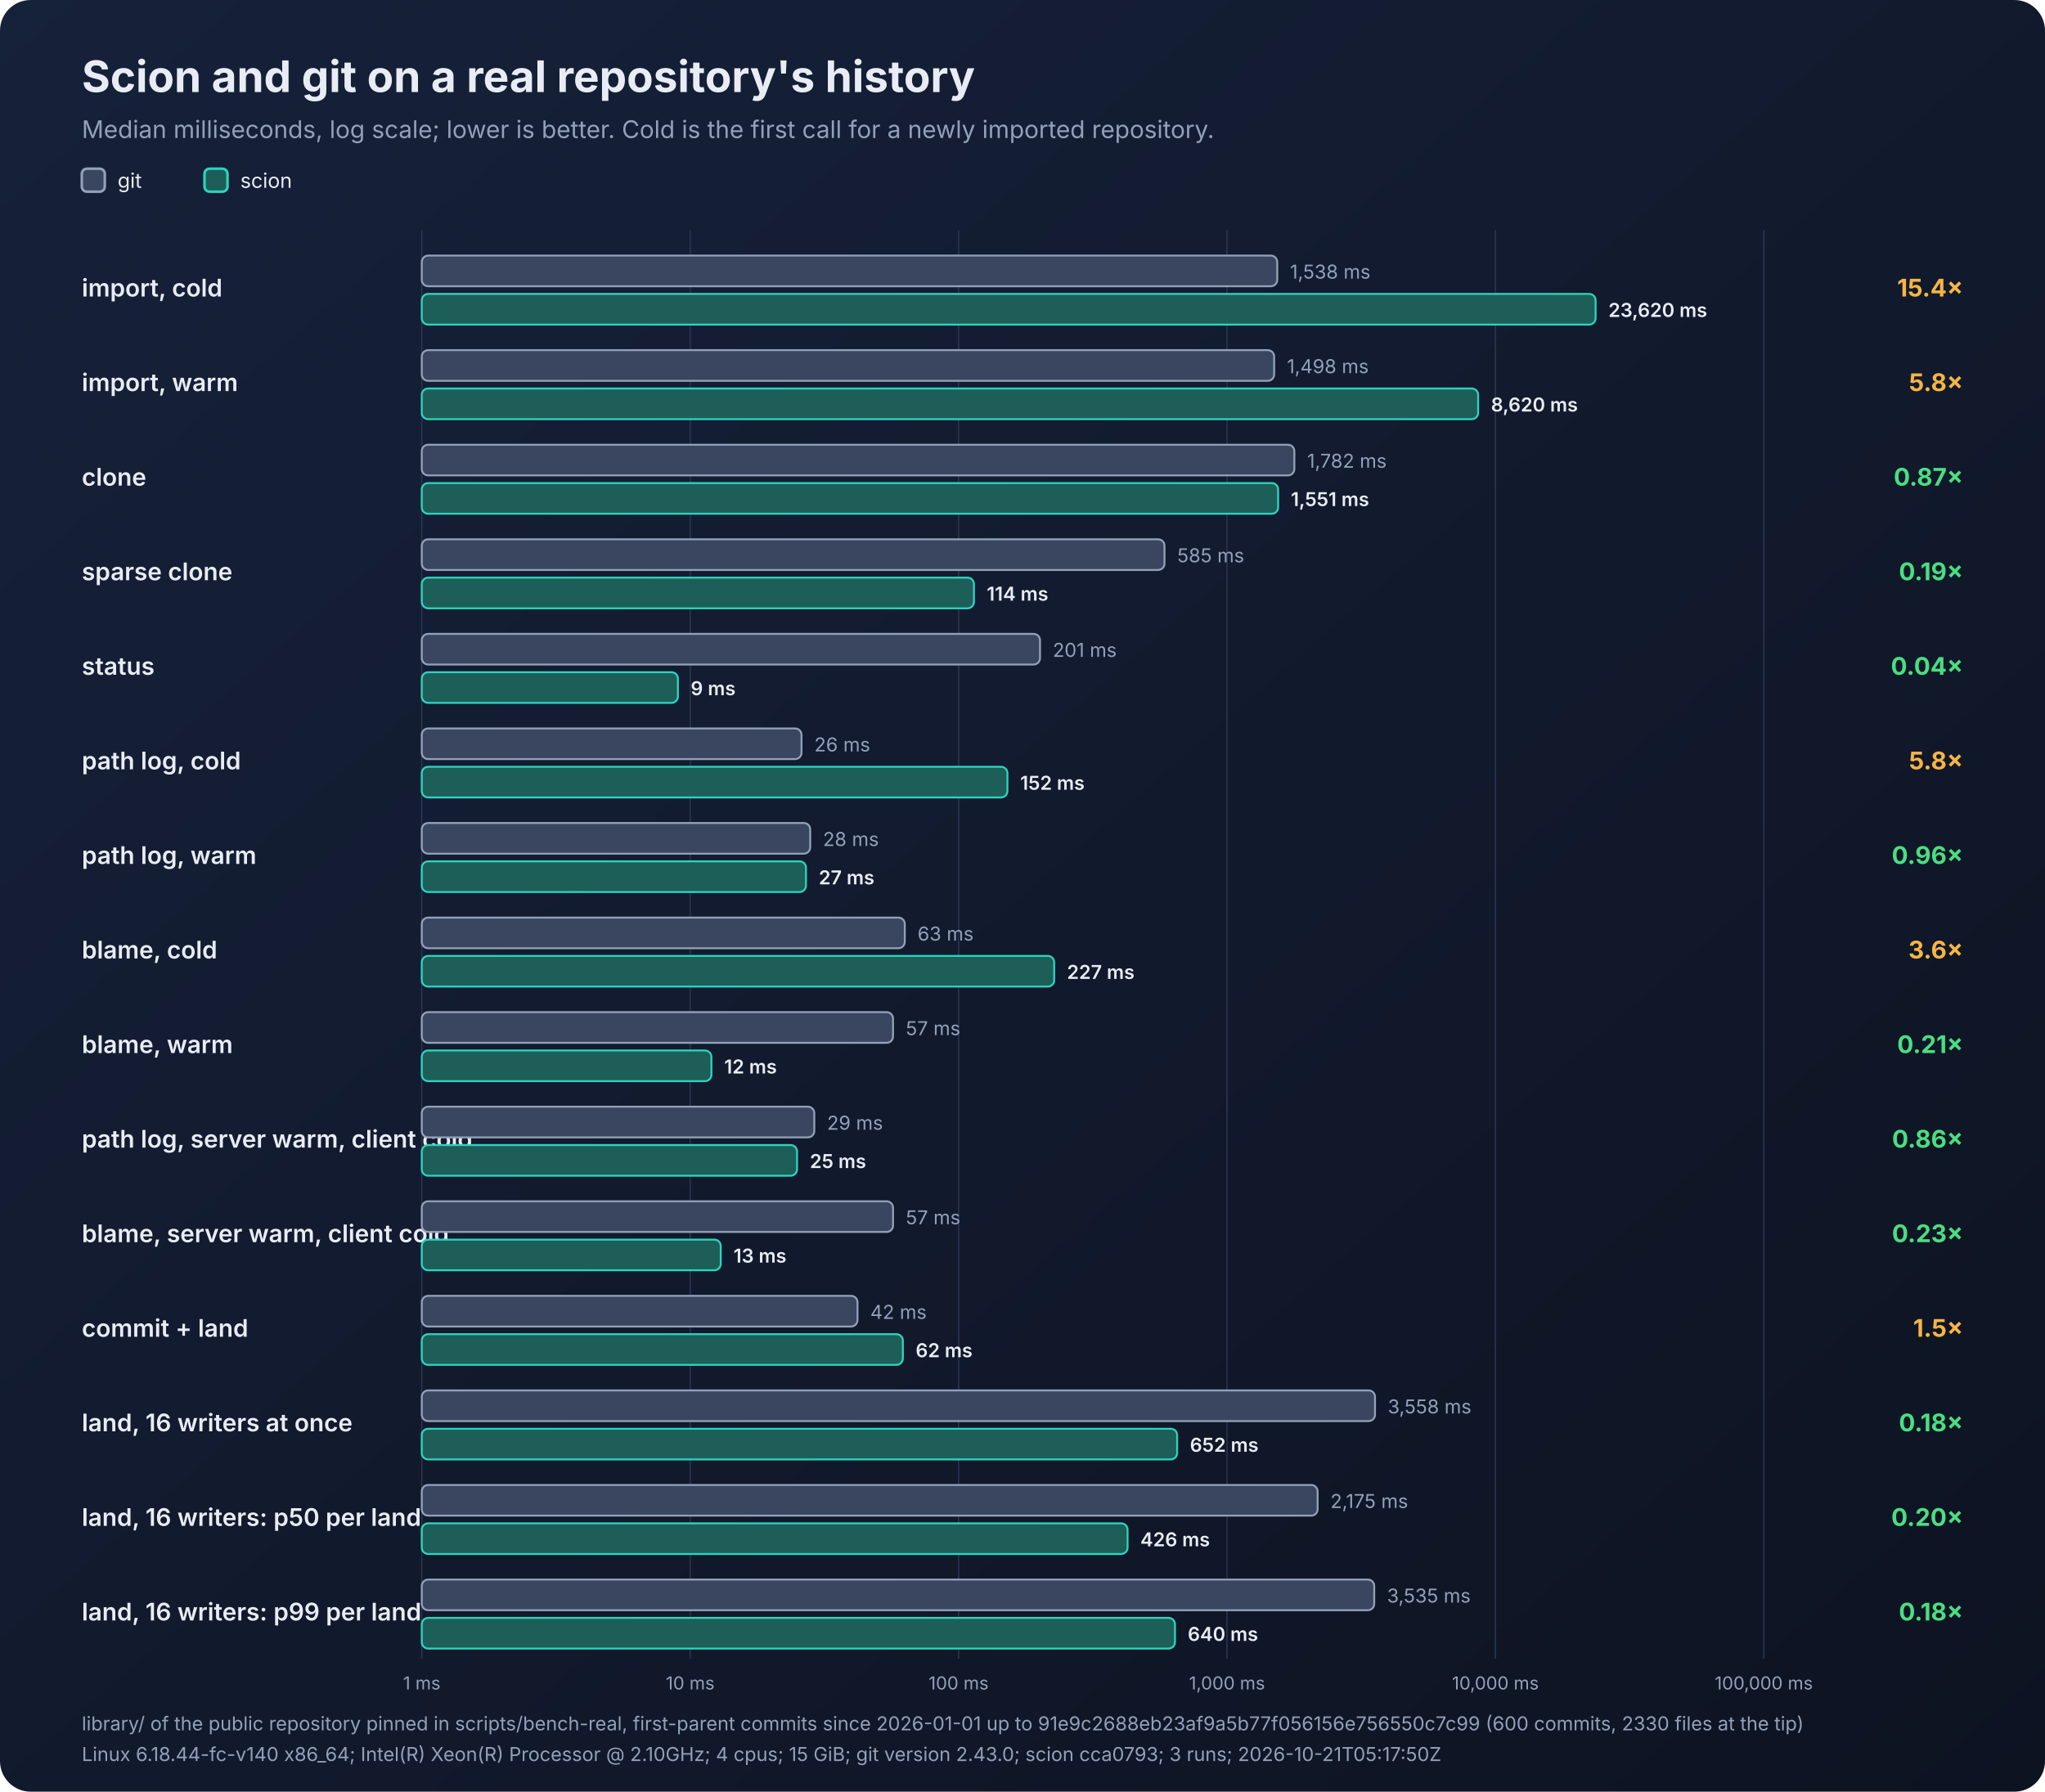
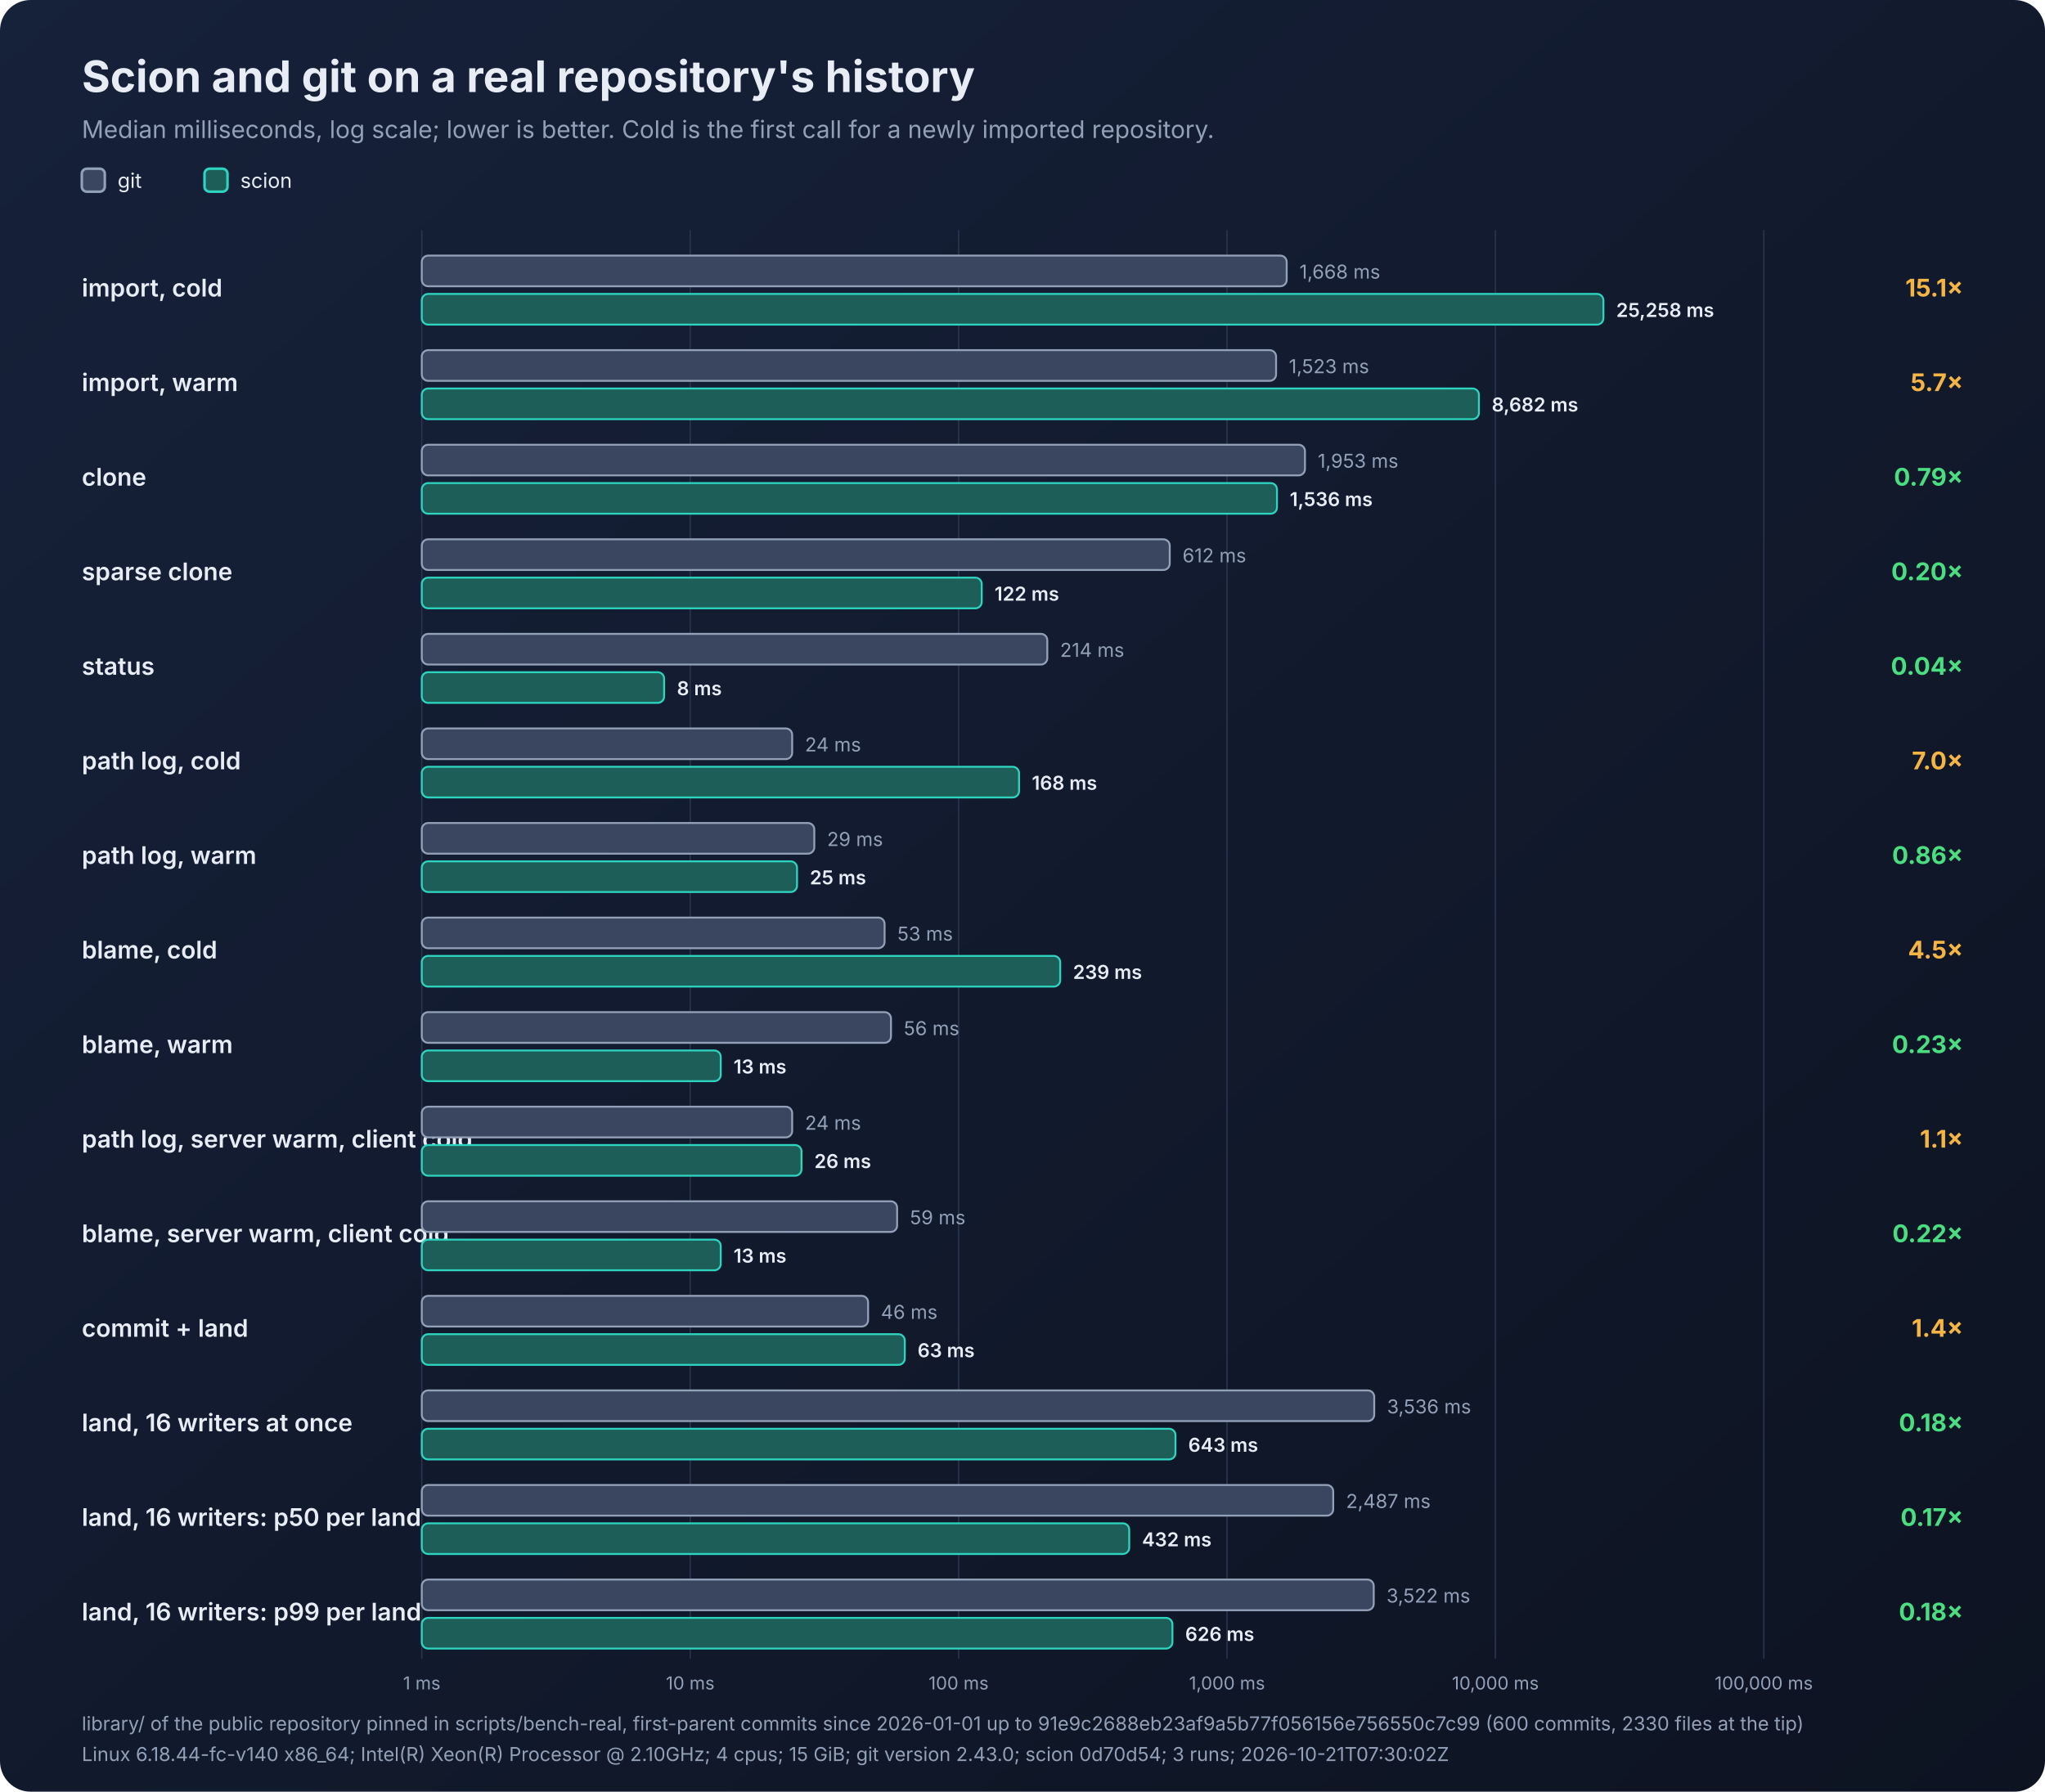
<svg xmlns="http://www.w3.org/2000/svg" width="1600" height="1402" viewBox="0 0 1600 1402" role="img" aria-label="Median times of Scion and git on a real repository's history">
  <defs>
    <marker id="a-teal" viewBox="0 0 10 10" refX="9" refY="5" markerWidth="7" markerHeight="7" orient="auto-start-reverse">
      <path d="M0,0 L10,5 L0,10 z" fill="#2dd4bf" />
    </marker>
    <marker id="a-amber" viewBox="0 0 10 10" refX="9" refY="5" markerWidth="7" markerHeight="7" orient="auto-start-reverse">
      <path d="M0,0 L10,5 L0,10 z" fill="#f5b545" />
    </marker>
    <marker id="a-violet" viewBox="0 0 10 10" refX="9" refY="5" markerWidth="7" markerHeight="7" orient="auto-start-reverse">
      <path d="M0,0 L10,5 L0,10 z" fill="#a78bfa" />
    </marker>
    <marker id="a-muted" viewBox="0 0 10 10" refX="9" refY="5" markerWidth="7" markerHeight="7" orient="auto-start-reverse">
      <path d="M0,0 L10,5 L0,10 z" fill="#93a1b8" />
    </marker>
    <linearGradient id="glow" x1="0" y1="0" x2="1" y2="1">
      <stop offset="0" stop-color="#16213a" />
      <stop offset="1" stop-color="#0d1321" />
    </linearGradient>
  </defs>
  <rect x="0" y="0" width="1600" height="1402" rx="24" fill="url(#glow)" />
  <text x="64" y="72" font-family="Inter, 'Segoe UI', -apple-system, BlinkMacSystemFont, Helvetica, Arial, sans-serif" font-size="34" fill="#e8edf5" font-weight="700" text-anchor="start">Scion and git on a real repository's history</text>
  <text x="64" y="108" font-family="Inter, 'Segoe UI', -apple-system, BlinkMacSystemFont, Helvetica, Arial, sans-serif" font-size="19" fill="#93a1b8" font-weight="400" text-anchor="start">Median milliseconds, log scale; lower is better. Cold is the first call for a newly imported repository.</text>
  <rect x="64" y="132" width="18" height="18" rx="4" fill="#3a4660" stroke="#93a1b8" stroke-width="2" />
  <text x="92" y="147" font-family="Inter, 'Segoe UI', -apple-system, BlinkMacSystemFont, Helvetica, Arial, sans-serif" font-size="16" fill="#e8edf5" font-weight="400" text-anchor="start">git</text>
  <rect x="160" y="132" width="18" height="18" rx="4" fill="#1d5f58" stroke="#2dd4bf" stroke-width="2" />
  <text x="188" y="147" font-family="Inter, 'Segoe UI', -apple-system, BlinkMacSystemFont, Helvetica, Arial, sans-serif" font-size="16" fill="#e8edf5" font-weight="400" text-anchor="start">scion</text>
  <line x1="330.0" y1="180" x2="330.0" y2="1298" stroke="#2a3650" stroke-width="1" />
  <text x="330.0" y="1322" font-family="Inter, 'Segoe UI', -apple-system, BlinkMacSystemFont, Helvetica, Arial, sans-serif" font-size="14" fill="#93a1b8" font-weight="400" text-anchor="middle">1 ms</text>
  <line x1="540.0" y1="180" x2="540.0" y2="1298" stroke="#2a3650" stroke-width="1" />
  <text x="540.0" y="1322" font-family="Inter, 'Segoe UI', -apple-system, BlinkMacSystemFont, Helvetica, Arial, sans-serif" font-size="14" fill="#93a1b8" font-weight="400" text-anchor="middle">10 ms</text>
  <line x1="750.0" y1="180" x2="750.0" y2="1298" stroke="#2a3650" stroke-width="1" />
  <text x="750.0" y="1322" font-family="Inter, 'Segoe UI', -apple-system, BlinkMacSystemFont, Helvetica, Arial, sans-serif" font-size="14" fill="#93a1b8" font-weight="400" text-anchor="middle">100 ms</text>
  <line x1="960.0" y1="180" x2="960.0" y2="1298" stroke="#2a3650" stroke-width="1" />
  <text x="960.0" y="1322" font-family="Inter, 'Segoe UI', -apple-system, BlinkMacSystemFont, Helvetica, Arial, sans-serif" font-size="14" fill="#93a1b8" font-weight="400" text-anchor="middle">1,000 ms</text>
  <line x1="1170.0" y1="180" x2="1170.0" y2="1298" stroke="#2a3650" stroke-width="1" />
  <text x="1170.0" y="1322" font-family="Inter, 'Segoe UI', -apple-system, BlinkMacSystemFont, Helvetica, Arial, sans-serif" font-size="14" fill="#93a1b8" font-weight="400" text-anchor="middle">10,000 ms</text>
  <line x1="1380.0" y1="180" x2="1380.0" y2="1298" stroke="#2a3650" stroke-width="1" />
  <text x="1380.0" y="1322" font-family="Inter, 'Segoe UI', -apple-system, BlinkMacSystemFont, Helvetica, Arial, sans-serif" font-size="14" fill="#93a1b8" font-weight="400" text-anchor="middle">100,000 ms</text>
  <text x="64" y="232" font-family="Inter, 'Segoe UI', -apple-system, BlinkMacSystemFont, Helvetica, Arial, sans-serif" font-size="19" fill="#e8edf5" font-weight="600" text-anchor="start">import, cold</text>
-   <rect x="330" y="200" width="669.3" height="24" rx="5" fill="#3a4660" stroke="#93a1b8" stroke-width="1.5" />
-   <text x="1009.3" y="218" font-family="Inter, 'Segoe UI', -apple-system, BlinkMacSystemFont, Helvetica, Arial, sans-serif" font-size="15" fill="#93a1b8" font-weight="400" text-anchor="start">1,538 ms</text>
-   <rect x="330" y="230" width="918.4" height="24" rx="5" fill="#1d5f58" stroke="#2dd4bf" stroke-width="1.5" />
-   <text x="1258.4" y="248" font-family="Inter, 'Segoe UI', -apple-system, BlinkMacSystemFont, Helvetica, Arial, sans-serif" font-size="15" fill="#e8edf5" font-weight="600" text-anchor="start">23,620 ms</text>
-   <text x="1536" y="232" font-family="Inter, 'Segoe UI', -apple-system, BlinkMacSystemFont, Helvetica, Arial, sans-serif" font-size="19" fill="#f5b545" font-weight="700" text-anchor="end">15.4×</text>
+   <rect x="330" y="200" width="676.7" height="24" rx="5" fill="#3a4660" stroke="#93a1b8" stroke-width="1.5" />
+   <text x="1016.7" y="218" font-family="Inter, 'Segoe UI', -apple-system, BlinkMacSystemFont, Helvetica, Arial, sans-serif" font-size="15" fill="#93a1b8" font-weight="400" text-anchor="start">1,668 ms</text>
+   <rect x="330" y="230" width="924.5" height="24" rx="5" fill="#1d5f58" stroke="#2dd4bf" stroke-width="1.5" />
+   <text x="1264.5" y="248" font-family="Inter, 'Segoe UI', -apple-system, BlinkMacSystemFont, Helvetica, Arial, sans-serif" font-size="15" fill="#e8edf5" font-weight="600" text-anchor="start">25,258 ms</text>
+   <text x="1536" y="232" font-family="Inter, 'Segoe UI', -apple-system, BlinkMacSystemFont, Helvetica, Arial, sans-serif" font-size="19" fill="#f5b545" font-weight="700" text-anchor="end">15.1×</text>
  <text x="64" y="306" font-family="Inter, 'Segoe UI', -apple-system, BlinkMacSystemFont, Helvetica, Arial, sans-serif" font-size="19" fill="#e8edf5" font-weight="600" text-anchor="start">import, warm</text>
-   <rect x="330" y="274" width="666.9" height="24" rx="5" fill="#3a4660" stroke="#93a1b8" stroke-width="1.5" />
-   <text x="1006.9" y="292" font-family="Inter, 'Segoe UI', -apple-system, BlinkMacSystemFont, Helvetica, Arial, sans-serif" font-size="15" fill="#93a1b8" font-weight="400" text-anchor="start">1,498 ms</text>
-   <rect x="330" y="304" width="826.5" height="24" rx="5" fill="#1d5f58" stroke="#2dd4bf" stroke-width="1.5" />
-   <text x="1166.5" y="322" font-family="Inter, 'Segoe UI', -apple-system, BlinkMacSystemFont, Helvetica, Arial, sans-serif" font-size="15" fill="#e8edf5" font-weight="600" text-anchor="start">8,620 ms</text>
-   <text x="1536" y="306" font-family="Inter, 'Segoe UI', -apple-system, BlinkMacSystemFont, Helvetica, Arial, sans-serif" font-size="19" fill="#f5b545" font-weight="700" text-anchor="end">5.8×</text>
+   <rect x="330" y="274" width="668.4" height="24" rx="5" fill="#3a4660" stroke="#93a1b8" stroke-width="1.5" />
+   <text x="1008.4" y="292" font-family="Inter, 'Segoe UI', -apple-system, BlinkMacSystemFont, Helvetica, Arial, sans-serif" font-size="15" fill="#93a1b8" font-weight="400" text-anchor="start">1,523 ms</text>
+   <rect x="330" y="304" width="827.1" height="24" rx="5" fill="#1d5f58" stroke="#2dd4bf" stroke-width="1.5" />
+   <text x="1167.1" y="322" font-family="Inter, 'Segoe UI', -apple-system, BlinkMacSystemFont, Helvetica, Arial, sans-serif" font-size="15" fill="#e8edf5" font-weight="600" text-anchor="start">8,682 ms</text>
+   <text x="1536" y="306" font-family="Inter, 'Segoe UI', -apple-system, BlinkMacSystemFont, Helvetica, Arial, sans-serif" font-size="19" fill="#f5b545" font-weight="700" text-anchor="end">5.7×</text>
  <text x="64" y="380" font-family="Inter, 'Segoe UI', -apple-system, BlinkMacSystemFont, Helvetica, Arial, sans-serif" font-size="19" fill="#e8edf5" font-weight="600" text-anchor="start">clone</text>
-   <rect x="330" y="348" width="682.7" height="24" rx="5" fill="#3a4660" stroke="#93a1b8" stroke-width="1.5" />
-   <text x="1022.7" y="366" font-family="Inter, 'Segoe UI', -apple-system, BlinkMacSystemFont, Helvetica, Arial, sans-serif" font-size="15" fill="#93a1b8" font-weight="400" text-anchor="start">1,782 ms</text>
-   <rect x="330" y="378" width="670.0" height="24" rx="5" fill="#1d5f58" stroke="#2dd4bf" stroke-width="1.5" />
-   <text x="1010.0" y="396" font-family="Inter, 'Segoe UI', -apple-system, BlinkMacSystemFont, Helvetica, Arial, sans-serif" font-size="15" fill="#e8edf5" font-weight="600" text-anchor="start">1,551 ms</text>
-   <text x="1536" y="380" font-family="Inter, 'Segoe UI', -apple-system, BlinkMacSystemFont, Helvetica, Arial, sans-serif" font-size="19" fill="#4ade80" font-weight="700" text-anchor="end">0.87×</text>
+   <rect x="330" y="348" width="691.0" height="24" rx="5" fill="#3a4660" stroke="#93a1b8" stroke-width="1.5" />
+   <text x="1031.0" y="366" font-family="Inter, 'Segoe UI', -apple-system, BlinkMacSystemFont, Helvetica, Arial, sans-serif" font-size="15" fill="#93a1b8" font-weight="400" text-anchor="start">1,953 ms</text>
+   <rect x="330" y="378" width="669.1" height="24" rx="5" fill="#1d5f58" stroke="#2dd4bf" stroke-width="1.5" />
+   <text x="1009.1" y="396" font-family="Inter, 'Segoe UI', -apple-system, BlinkMacSystemFont, Helvetica, Arial, sans-serif" font-size="15" fill="#e8edf5" font-weight="600" text-anchor="start">1,536 ms</text>
+   <text x="1536" y="380" font-family="Inter, 'Segoe UI', -apple-system, BlinkMacSystemFont, Helvetica, Arial, sans-serif" font-size="19" fill="#4ade80" font-weight="700" text-anchor="end">0.79×</text>
  <text x="64" y="454" font-family="Inter, 'Segoe UI', -apple-system, BlinkMacSystemFont, Helvetica, Arial, sans-serif" font-size="19" fill="#e8edf5" font-weight="600" text-anchor="start">sparse clone</text>
-   <rect x="330" y="422" width="581.1" height="24" rx="5" fill="#3a4660" stroke="#93a1b8" stroke-width="1.5" />
-   <text x="921.1" y="440" font-family="Inter, 'Segoe UI', -apple-system, BlinkMacSystemFont, Helvetica, Arial, sans-serif" font-size="15" fill="#93a1b8" font-weight="400" text-anchor="start">585 ms</text>
-   <rect x="330" y="452" width="432.0" height="24" rx="5" fill="#1d5f58" stroke="#2dd4bf" stroke-width="1.5" />
-   <text x="772.0" y="470" font-family="Inter, 'Segoe UI', -apple-system, BlinkMacSystemFont, Helvetica, Arial, sans-serif" font-size="15" fill="#e8edf5" font-weight="600" text-anchor="start">114 ms</text>
-   <text x="1536" y="454" font-family="Inter, 'Segoe UI', -apple-system, BlinkMacSystemFont, Helvetica, Arial, sans-serif" font-size="19" fill="#4ade80" font-weight="700" text-anchor="end">0.19×</text>
+   <rect x="330" y="422" width="585.2" height="24" rx="5" fill="#3a4660" stroke="#93a1b8" stroke-width="1.5" />
+   <text x="925.2" y="440" font-family="Inter, 'Segoe UI', -apple-system, BlinkMacSystemFont, Helvetica, Arial, sans-serif" font-size="15" fill="#93a1b8" font-weight="400" text-anchor="start">612 ms</text>
+   <rect x="330" y="452" width="438.1" height="24" rx="5" fill="#1d5f58" stroke="#2dd4bf" stroke-width="1.5" />
+   <text x="778.1" y="470" font-family="Inter, 'Segoe UI', -apple-system, BlinkMacSystemFont, Helvetica, Arial, sans-serif" font-size="15" fill="#e8edf5" font-weight="600" text-anchor="start">122 ms</text>
+   <text x="1536" y="454" font-family="Inter, 'Segoe UI', -apple-system, BlinkMacSystemFont, Helvetica, Arial, sans-serif" font-size="19" fill="#4ade80" font-weight="700" text-anchor="end">0.20×</text>
  <text x="64" y="528" font-family="Inter, 'Segoe UI', -apple-system, BlinkMacSystemFont, Helvetica, Arial, sans-serif" font-size="19" fill="#e8edf5" font-weight="600" text-anchor="start">status</text>
-   <rect x="330" y="496" width="483.7" height="24" rx="5" fill="#3a4660" stroke="#93a1b8" stroke-width="1.5" />
-   <text x="823.7" y="514" font-family="Inter, 'Segoe UI', -apple-system, BlinkMacSystemFont, Helvetica, Arial, sans-serif" font-size="15" fill="#93a1b8" font-weight="400" text-anchor="start">201 ms</text>
-   <rect x="330" y="526" width="200.4" height="24" rx="5" fill="#1d5f58" stroke="#2dd4bf" stroke-width="1.5" />
-   <text x="540.4" y="544" font-family="Inter, 'Segoe UI', -apple-system, BlinkMacSystemFont, Helvetica, Arial, sans-serif" font-size="15" fill="#e8edf5" font-weight="600" text-anchor="start">9 ms</text>
+   <rect x="330" y="496" width="489.4" height="24" rx="5" fill="#3a4660" stroke="#93a1b8" stroke-width="1.5" />
+   <text x="829.4" y="514" font-family="Inter, 'Segoe UI', -apple-system, BlinkMacSystemFont, Helvetica, Arial, sans-serif" font-size="15" fill="#93a1b8" font-weight="400" text-anchor="start">214 ms</text>
+   <rect x="330" y="526" width="189.6" height="24" rx="5" fill="#1d5f58" stroke="#2dd4bf" stroke-width="1.5" />
+   <text x="529.6" y="544" font-family="Inter, 'Segoe UI', -apple-system, BlinkMacSystemFont, Helvetica, Arial, sans-serif" font-size="15" fill="#e8edf5" font-weight="600" text-anchor="start">8 ms</text>
  <text x="1536" y="528" font-family="Inter, 'Segoe UI', -apple-system, BlinkMacSystemFont, Helvetica, Arial, sans-serif" font-size="19" fill="#4ade80" font-weight="700" text-anchor="end">0.04×</text>
  <text x="64" y="602" font-family="Inter, 'Segoe UI', -apple-system, BlinkMacSystemFont, Helvetica, Arial, sans-serif" font-size="19" fill="#e8edf5" font-weight="600" text-anchor="start">path log, cold</text>
-   <rect x="330" y="570" width="297.1" height="24" rx="5" fill="#3a4660" stroke="#93a1b8" stroke-width="1.5" />
-   <text x="637.1" y="588" font-family="Inter, 'Segoe UI', -apple-system, BlinkMacSystemFont, Helvetica, Arial, sans-serif" font-size="15" fill="#93a1b8" font-weight="400" text-anchor="start">26 ms</text>
-   <rect x="330" y="600" width="458.2" height="24" rx="5" fill="#1d5f58" stroke="#2dd4bf" stroke-width="1.5" />
-   <text x="798.2" y="618" font-family="Inter, 'Segoe UI', -apple-system, BlinkMacSystemFont, Helvetica, Arial, sans-serif" font-size="15" fill="#e8edf5" font-weight="600" text-anchor="start">152 ms</text>
-   <text x="1536" y="602" font-family="Inter, 'Segoe UI', -apple-system, BlinkMacSystemFont, Helvetica, Arial, sans-serif" font-size="19" fill="#f5b545" font-weight="700" text-anchor="end">5.8×</text>
+   <rect x="330" y="570" width="289.8" height="24" rx="5" fill="#3a4660" stroke="#93a1b8" stroke-width="1.5" />
+   <text x="629.8" y="588" font-family="Inter, 'Segoe UI', -apple-system, BlinkMacSystemFont, Helvetica, Arial, sans-serif" font-size="15" fill="#93a1b8" font-weight="400" text-anchor="start">24 ms</text>
+   <rect x="330" y="600" width="467.3" height="24" rx="5" fill="#1d5f58" stroke="#2dd4bf" stroke-width="1.5" />
+   <text x="807.3" y="618" font-family="Inter, 'Segoe UI', -apple-system, BlinkMacSystemFont, Helvetica, Arial, sans-serif" font-size="15" fill="#e8edf5" font-weight="600" text-anchor="start">168 ms</text>
+   <text x="1536" y="602" font-family="Inter, 'Segoe UI', -apple-system, BlinkMacSystemFont, Helvetica, Arial, sans-serif" font-size="19" fill="#f5b545" font-weight="700" text-anchor="end">7.0×</text>
  <text x="64" y="676" font-family="Inter, 'Segoe UI', -apple-system, BlinkMacSystemFont, Helvetica, Arial, sans-serif" font-size="19" fill="#e8edf5" font-weight="600" text-anchor="start">path log, warm</text>
-   <rect x="330" y="644" width="303.9" height="24" rx="5" fill="#3a4660" stroke="#93a1b8" stroke-width="1.5" />
-   <text x="643.9" y="662" font-family="Inter, 'Segoe UI', -apple-system, BlinkMacSystemFont, Helvetica, Arial, sans-serif" font-size="15" fill="#93a1b8" font-weight="400" text-anchor="start">28 ms</text>
-   <rect x="330" y="674" width="300.6" height="24" rx="5" fill="#1d5f58" stroke="#2dd4bf" stroke-width="1.5" />
-   <text x="640.6" y="692" font-family="Inter, 'Segoe UI', -apple-system, BlinkMacSystemFont, Helvetica, Arial, sans-serif" font-size="15" fill="#e8edf5" font-weight="600" text-anchor="start">27 ms</text>
-   <text x="1536" y="676" font-family="Inter, 'Segoe UI', -apple-system, BlinkMacSystemFont, Helvetica, Arial, sans-serif" font-size="19" fill="#4ade80" font-weight="700" text-anchor="end">0.96×</text>
+   <rect x="330" y="644" width="307.1" height="24" rx="5" fill="#3a4660" stroke="#93a1b8" stroke-width="1.5" />
+   <text x="647.1" y="662" font-family="Inter, 'Segoe UI', -apple-system, BlinkMacSystemFont, Helvetica, Arial, sans-serif" font-size="15" fill="#93a1b8" font-weight="400" text-anchor="start">29 ms</text>
+   <rect x="330" y="674" width="293.6" height="24" rx="5" fill="#1d5f58" stroke="#2dd4bf" stroke-width="1.5" />
+   <text x="633.6" y="692" font-family="Inter, 'Segoe UI', -apple-system, BlinkMacSystemFont, Helvetica, Arial, sans-serif" font-size="15" fill="#e8edf5" font-weight="600" text-anchor="start">25 ms</text>
+   <text x="1536" y="676" font-family="Inter, 'Segoe UI', -apple-system, BlinkMacSystemFont, Helvetica, Arial, sans-serif" font-size="19" fill="#4ade80" font-weight="700" text-anchor="end">0.86×</text>
  <text x="64" y="750" font-family="Inter, 'Segoe UI', -apple-system, BlinkMacSystemFont, Helvetica, Arial, sans-serif" font-size="19" fill="#e8edf5" font-weight="600" text-anchor="start">blame, cold</text>
-   <rect x="330" y="718" width="377.9" height="24" rx="5" fill="#3a4660" stroke="#93a1b8" stroke-width="1.5" />
-   <text x="717.9" y="736" font-family="Inter, 'Segoe UI', -apple-system, BlinkMacSystemFont, Helvetica, Arial, sans-serif" font-size="15" fill="#93a1b8" font-weight="400" text-anchor="start">63 ms</text>
-   <rect x="330" y="748" width="494.8" height="24" rx="5" fill="#1d5f58" stroke="#2dd4bf" stroke-width="1.5" />
-   <text x="834.8" y="766" font-family="Inter, 'Segoe UI', -apple-system, BlinkMacSystemFont, Helvetica, Arial, sans-serif" font-size="15" fill="#e8edf5" font-weight="600" text-anchor="start">227 ms</text>
-   <text x="1536" y="750" font-family="Inter, 'Segoe UI', -apple-system, BlinkMacSystemFont, Helvetica, Arial, sans-serif" font-size="19" fill="#f5b545" font-weight="700" text-anchor="end">3.6×</text>
+   <rect x="330" y="718" width="362.1" height="24" rx="5" fill="#3a4660" stroke="#93a1b8" stroke-width="1.5" />
+   <text x="702.1" y="736" font-family="Inter, 'Segoe UI', -apple-system, BlinkMacSystemFont, Helvetica, Arial, sans-serif" font-size="15" fill="#93a1b8" font-weight="400" text-anchor="start">53 ms</text>
+   <rect x="330" y="748" width="499.5" height="24" rx="5" fill="#1d5f58" stroke="#2dd4bf" stroke-width="1.5" />
+   <text x="839.5" y="766" font-family="Inter, 'Segoe UI', -apple-system, BlinkMacSystemFont, Helvetica, Arial, sans-serif" font-size="15" fill="#e8edf5" font-weight="600" text-anchor="start">239 ms</text>
+   <text x="1536" y="750" font-family="Inter, 'Segoe UI', -apple-system, BlinkMacSystemFont, Helvetica, Arial, sans-serif" font-size="19" fill="#f5b545" font-weight="700" text-anchor="end">4.5×</text>
  <text x="64" y="824" font-family="Inter, 'Segoe UI', -apple-system, BlinkMacSystemFont, Helvetica, Arial, sans-serif" font-size="19" fill="#e8edf5" font-weight="600" text-anchor="start">blame, warm</text>
-   <rect x="330" y="792" width="368.7" height="24" rx="5" fill="#3a4660" stroke="#93a1b8" stroke-width="1.5" />
-   <text x="708.7" y="810" font-family="Inter, 'Segoe UI', -apple-system, BlinkMacSystemFont, Helvetica, Arial, sans-serif" font-size="15" fill="#93a1b8" font-weight="400" text-anchor="start">57 ms</text>
-   <rect x="330" y="822" width="226.6" height="24" rx="5" fill="#1d5f58" stroke="#2dd4bf" stroke-width="1.5" />
-   <text x="566.6" y="840" font-family="Inter, 'Segoe UI', -apple-system, BlinkMacSystemFont, Helvetica, Arial, sans-serif" font-size="15" fill="#e8edf5" font-weight="600" text-anchor="start">12 ms</text>
-   <text x="1536" y="824" font-family="Inter, 'Segoe UI', -apple-system, BlinkMacSystemFont, Helvetica, Arial, sans-serif" font-size="19" fill="#4ade80" font-weight="700" text-anchor="end">0.21×</text>
+   <rect x="330" y="792" width="367.1" height="24" rx="5" fill="#3a4660" stroke="#93a1b8" stroke-width="1.5" />
+   <text x="707.1" y="810" font-family="Inter, 'Segoe UI', -apple-system, BlinkMacSystemFont, Helvetica, Arial, sans-serif" font-size="15" fill="#93a1b8" font-weight="400" text-anchor="start">56 ms</text>
+   <rect x="330" y="822" width="233.9" height="24" rx="5" fill="#1d5f58" stroke="#2dd4bf" stroke-width="1.5" />
+   <text x="573.9" y="840" font-family="Inter, 'Segoe UI', -apple-system, BlinkMacSystemFont, Helvetica, Arial, sans-serif" font-size="15" fill="#e8edf5" font-weight="600" text-anchor="start">13 ms</text>
+   <text x="1536" y="824" font-family="Inter, 'Segoe UI', -apple-system, BlinkMacSystemFont, Helvetica, Arial, sans-serif" font-size="19" fill="#4ade80" font-weight="700" text-anchor="end">0.23×</text>
  <text x="64" y="898" font-family="Inter, 'Segoe UI', -apple-system, BlinkMacSystemFont, Helvetica, Arial, sans-serif" font-size="19" fill="#e8edf5" font-weight="600" text-anchor="start">path log, server warm, client cold</text>
-   <rect x="330" y="866" width="307.1" height="24" rx="5" fill="#3a4660" stroke="#93a1b8" stroke-width="1.5" />
-   <text x="647.1" y="884" font-family="Inter, 'Segoe UI', -apple-system, BlinkMacSystemFont, Helvetica, Arial, sans-serif" font-size="15" fill="#93a1b8" font-weight="400" text-anchor="start">29 ms</text>
-   <rect x="330" y="896" width="293.6" height="24" rx="5" fill="#1d5f58" stroke="#2dd4bf" stroke-width="1.5" />
-   <text x="633.6" y="914" font-family="Inter, 'Segoe UI', -apple-system, BlinkMacSystemFont, Helvetica, Arial, sans-serif" font-size="15" fill="#e8edf5" font-weight="600" text-anchor="start">25 ms</text>
-   <text x="1536" y="898" font-family="Inter, 'Segoe UI', -apple-system, BlinkMacSystemFont, Helvetica, Arial, sans-serif" font-size="19" fill="#4ade80" font-weight="700" text-anchor="end">0.86×</text>
+   <rect x="330" y="866" width="289.8" height="24" rx="5" fill="#3a4660" stroke="#93a1b8" stroke-width="1.5" />
+   <text x="629.8" y="884" font-family="Inter, 'Segoe UI', -apple-system, BlinkMacSystemFont, Helvetica, Arial, sans-serif" font-size="15" fill="#93a1b8" font-weight="400" text-anchor="start">24 ms</text>
+   <rect x="330" y="896" width="297.1" height="24" rx="5" fill="#1d5f58" stroke="#2dd4bf" stroke-width="1.5" />
+   <text x="637.1" y="914" font-family="Inter, 'Segoe UI', -apple-system, BlinkMacSystemFont, Helvetica, Arial, sans-serif" font-size="15" fill="#e8edf5" font-weight="600" text-anchor="start">26 ms</text>
+   <text x="1536" y="898" font-family="Inter, 'Segoe UI', -apple-system, BlinkMacSystemFont, Helvetica, Arial, sans-serif" font-size="19" fill="#f5b545" font-weight="700" text-anchor="end">1.1×</text>
  <text x="64" y="972" font-family="Inter, 'Segoe UI', -apple-system, BlinkMacSystemFont, Helvetica, Arial, sans-serif" font-size="19" fill="#e8edf5" font-weight="600" text-anchor="start">blame, server warm, client cold</text>
-   <rect x="330" y="940" width="368.7" height="24" rx="5" fill="#3a4660" stroke="#93a1b8" stroke-width="1.5" />
-   <text x="708.7" y="958" font-family="Inter, 'Segoe UI', -apple-system, BlinkMacSystemFont, Helvetica, Arial, sans-serif" font-size="15" fill="#93a1b8" font-weight="400" text-anchor="start">57 ms</text>
+   <rect x="330" y="940" width="371.9" height="24" rx="5" fill="#3a4660" stroke="#93a1b8" stroke-width="1.5" />
+   <text x="711.9" y="958" font-family="Inter, 'Segoe UI', -apple-system, BlinkMacSystemFont, Helvetica, Arial, sans-serif" font-size="15" fill="#93a1b8" font-weight="400" text-anchor="start">59 ms</text>
  <rect x="330" y="970" width="233.9" height="24" rx="5" fill="#1d5f58" stroke="#2dd4bf" stroke-width="1.5" />
  <text x="573.9" y="988" font-family="Inter, 'Segoe UI', -apple-system, BlinkMacSystemFont, Helvetica, Arial, sans-serif" font-size="15" fill="#e8edf5" font-weight="600" text-anchor="start">13 ms</text>
-   <text x="1536" y="972" font-family="Inter, 'Segoe UI', -apple-system, BlinkMacSystemFont, Helvetica, Arial, sans-serif" font-size="19" fill="#4ade80" font-weight="700" text-anchor="end">0.23×</text>
+   <text x="1536" y="972" font-family="Inter, 'Segoe UI', -apple-system, BlinkMacSystemFont, Helvetica, Arial, sans-serif" font-size="19" fill="#4ade80" font-weight="700" text-anchor="end">0.22×</text>
  <text x="64" y="1046" font-family="Inter, 'Segoe UI', -apple-system, BlinkMacSystemFont, Helvetica, Arial, sans-serif" font-size="19" fill="#e8edf5" font-weight="600" text-anchor="start">commit + land</text>
-   <rect x="330" y="1014" width="340.9" height="24" rx="5" fill="#3a4660" stroke="#93a1b8" stroke-width="1.5" />
-   <text x="680.9" y="1032" font-family="Inter, 'Segoe UI', -apple-system, BlinkMacSystemFont, Helvetica, Arial, sans-serif" font-size="15" fill="#93a1b8" font-weight="400" text-anchor="start">42 ms</text>
-   <rect x="330" y="1044" width="376.4" height="24" rx="5" fill="#1d5f58" stroke="#2dd4bf" stroke-width="1.5" />
-   <text x="716.4" y="1062" font-family="Inter, 'Segoe UI', -apple-system, BlinkMacSystemFont, Helvetica, Arial, sans-serif" font-size="15" fill="#e8edf5" font-weight="600" text-anchor="start">62 ms</text>
-   <text x="1536" y="1046" font-family="Inter, 'Segoe UI', -apple-system, BlinkMacSystemFont, Helvetica, Arial, sans-serif" font-size="19" fill="#f5b545" font-weight="700" text-anchor="end">1.5×</text>
+   <rect x="330" y="1014" width="349.2" height="24" rx="5" fill="#3a4660" stroke="#93a1b8" stroke-width="1.5" />
+   <text x="689.2" y="1032" font-family="Inter, 'Segoe UI', -apple-system, BlinkMacSystemFont, Helvetica, Arial, sans-serif" font-size="15" fill="#93a1b8" font-weight="400" text-anchor="start">46 ms</text>
+   <rect x="330" y="1044" width="377.9" height="24" rx="5" fill="#1d5f58" stroke="#2dd4bf" stroke-width="1.5" />
+   <text x="717.9" y="1062" font-family="Inter, 'Segoe UI', -apple-system, BlinkMacSystemFont, Helvetica, Arial, sans-serif" font-size="15" fill="#e8edf5" font-weight="600" text-anchor="start">63 ms</text>
+   <text x="1536" y="1046" font-family="Inter, 'Segoe UI', -apple-system, BlinkMacSystemFont, Helvetica, Arial, sans-serif" font-size="19" fill="#f5b545" font-weight="700" text-anchor="end">1.4×</text>
  <text x="64" y="1120" font-family="Inter, 'Segoe UI', -apple-system, BlinkMacSystemFont, Helvetica, Arial, sans-serif" font-size="19" fill="#e8edf5" font-weight="600" text-anchor="start">land, 16 writers at once</text>
-   <rect x="330" y="1088" width="745.8" height="24" rx="5" fill="#3a4660" stroke="#93a1b8" stroke-width="1.5" />
-   <text x="1085.8" y="1106" font-family="Inter, 'Segoe UI', -apple-system, BlinkMacSystemFont, Helvetica, Arial, sans-serif" font-size="15" fill="#93a1b8" font-weight="400" text-anchor="start">3,558 ms</text>
-   <rect x="330" y="1118" width="591.0" height="24" rx="5" fill="#1d5f58" stroke="#2dd4bf" stroke-width="1.5" />
-   <text x="931.0" y="1136" font-family="Inter, 'Segoe UI', -apple-system, BlinkMacSystemFont, Helvetica, Arial, sans-serif" font-size="15" fill="#e8edf5" font-weight="600" text-anchor="start">652 ms</text>
+   <rect x="330" y="1088" width="745.2" height="24" rx="5" fill="#3a4660" stroke="#93a1b8" stroke-width="1.5" />
+   <text x="1085.2" y="1106" font-family="Inter, 'Segoe UI', -apple-system, BlinkMacSystemFont, Helvetica, Arial, sans-serif" font-size="15" fill="#93a1b8" font-weight="400" text-anchor="start">3,536 ms</text>
+   <rect x="330" y="1118" width="589.7" height="24" rx="5" fill="#1d5f58" stroke="#2dd4bf" stroke-width="1.5" />
+   <text x="929.7" y="1136" font-family="Inter, 'Segoe UI', -apple-system, BlinkMacSystemFont, Helvetica, Arial, sans-serif" font-size="15" fill="#e8edf5" font-weight="600" text-anchor="start">643 ms</text>
  <text x="1536" y="1120" font-family="Inter, 'Segoe UI', -apple-system, BlinkMacSystemFont, Helvetica, Arial, sans-serif" font-size="19" fill="#4ade80" font-weight="700" text-anchor="end">0.18×</text>
  <text x="64" y="1194" font-family="Inter, 'Segoe UI', -apple-system, BlinkMacSystemFont, Helvetica, Arial, sans-serif" font-size="19" fill="#e8edf5" font-weight="600" text-anchor="start">land, 16 writers: p50 per land</text>
-   <rect x="330" y="1162" width="700.9" height="24" rx="5" fill="#3a4660" stroke="#93a1b8" stroke-width="1.5" />
-   <text x="1040.9" y="1180" font-family="Inter, 'Segoe UI', -apple-system, BlinkMacSystemFont, Helvetica, Arial, sans-serif" font-size="15" fill="#93a1b8" font-weight="400" text-anchor="start">2,175 ms</text>
-   <rect x="330" y="1192" width="552.2" height="24" rx="5" fill="#1d5f58" stroke="#2dd4bf" stroke-width="1.5" />
-   <text x="892.2" y="1210" font-family="Inter, 'Segoe UI', -apple-system, BlinkMacSystemFont, Helvetica, Arial, sans-serif" font-size="15" fill="#e8edf5" font-weight="600" text-anchor="start">426 ms</text>
-   <text x="1536" y="1194" font-family="Inter, 'Segoe UI', -apple-system, BlinkMacSystemFont, Helvetica, Arial, sans-serif" font-size="19" fill="#4ade80" font-weight="700" text-anchor="end">0.20×</text>
+   <rect x="330" y="1162" width="713.1" height="24" rx="5" fill="#3a4660" stroke="#93a1b8" stroke-width="1.5" />
+   <text x="1053.1" y="1180" font-family="Inter, 'Segoe UI', -apple-system, BlinkMacSystemFont, Helvetica, Arial, sans-serif" font-size="15" fill="#93a1b8" font-weight="400" text-anchor="start">2,487 ms</text>
+   <rect x="330" y="1192" width="553.5" height="24" rx="5" fill="#1d5f58" stroke="#2dd4bf" stroke-width="1.5" />
+   <text x="893.5" y="1210" font-family="Inter, 'Segoe UI', -apple-system, BlinkMacSystemFont, Helvetica, Arial, sans-serif" font-size="15" fill="#e8edf5" font-weight="600" text-anchor="start">432 ms</text>
+   <text x="1536" y="1194" font-family="Inter, 'Segoe UI', -apple-system, BlinkMacSystemFont, Helvetica, Arial, sans-serif" font-size="19" fill="#4ade80" font-weight="700" text-anchor="end">0.17×</text>
  <text x="64" y="1268" font-family="Inter, 'Segoe UI', -apple-system, BlinkMacSystemFont, Helvetica, Arial, sans-serif" font-size="19" fill="#e8edf5" font-weight="600" text-anchor="start">land, 16 writers: p99 per land</text>
-   <rect x="330" y="1236" width="745.2" height="24" rx="5" fill="#3a4660" stroke="#93a1b8" stroke-width="1.5" />
-   <text x="1085.2" y="1254" font-family="Inter, 'Segoe UI', -apple-system, BlinkMacSystemFont, Helvetica, Arial, sans-serif" font-size="15" fill="#93a1b8" font-weight="400" text-anchor="start">3,535 ms</text>
-   <rect x="330" y="1266" width="589.3" height="24" rx="5" fill="#1d5f58" stroke="#2dd4bf" stroke-width="1.5" />
-   <text x="929.3" y="1284" font-family="Inter, 'Segoe UI', -apple-system, BlinkMacSystemFont, Helvetica, Arial, sans-serif" font-size="15" fill="#e8edf5" font-weight="600" text-anchor="start">640 ms</text>
+   <rect x="330" y="1236" width="744.8" height="24" rx="5" fill="#3a4660" stroke="#93a1b8" stroke-width="1.5" />
+   <text x="1084.8" y="1254" font-family="Inter, 'Segoe UI', -apple-system, BlinkMacSystemFont, Helvetica, Arial, sans-serif" font-size="15" fill="#93a1b8" font-weight="400" text-anchor="start">3,522 ms</text>
+   <rect x="330" y="1266" width="587.3" height="24" rx="5" fill="#1d5f58" stroke="#2dd4bf" stroke-width="1.5" />
+   <text x="927.3" y="1284" font-family="Inter, 'Segoe UI', -apple-system, BlinkMacSystemFont, Helvetica, Arial, sans-serif" font-size="15" fill="#e8edf5" font-weight="600" text-anchor="start">626 ms</text>
  <text x="1536" y="1268" font-family="Inter, 'Segoe UI', -apple-system, BlinkMacSystemFont, Helvetica, Arial, sans-serif" font-size="19" fill="#4ade80" font-weight="700" text-anchor="end">0.18×</text>
  <text x="64" y="1354" font-family="Inter, 'Segoe UI', -apple-system, BlinkMacSystemFont, Helvetica, Arial, sans-serif" font-size="15" fill="#93a1b8" font-weight="400" text-anchor="start">library/ of the public repository pinned in scripts/bench-real, first-parent commits since 2026-01-01 up to 91e9c2688eb23af9a5b77f056156e756550c7c99 (600 commits, 2330 files at the tip)</text>
-   <text x="64" y="1378" font-family="Inter, 'Segoe UI', -apple-system, BlinkMacSystemFont, Helvetica, Arial, sans-serif" font-size="15" fill="#93a1b8" font-weight="400" text-anchor="start">Linux 6.18.44-fc-v140 x86_64; Intel(R) Xeon(R) Processor @ 2.10GHz; 4 cpus; 15 GiB; git version 2.43.0; scion cca0793; 3 runs; 2026-10-21T05:17:50Z</text>
+   <text x="64" y="1378" font-family="Inter, 'Segoe UI', -apple-system, BlinkMacSystemFont, Helvetica, Arial, sans-serif" font-size="15" fill="#93a1b8" font-weight="400" text-anchor="start">Linux 6.18.44-fc-v140 x86_64; Intel(R) Xeon(R) Processor @ 2.10GHz; 4 cpus; 15 GiB; git version 2.43.0; scion 0d70d54; 3 runs; 2026-10-21T07:30:02Z</text>
</svg>
